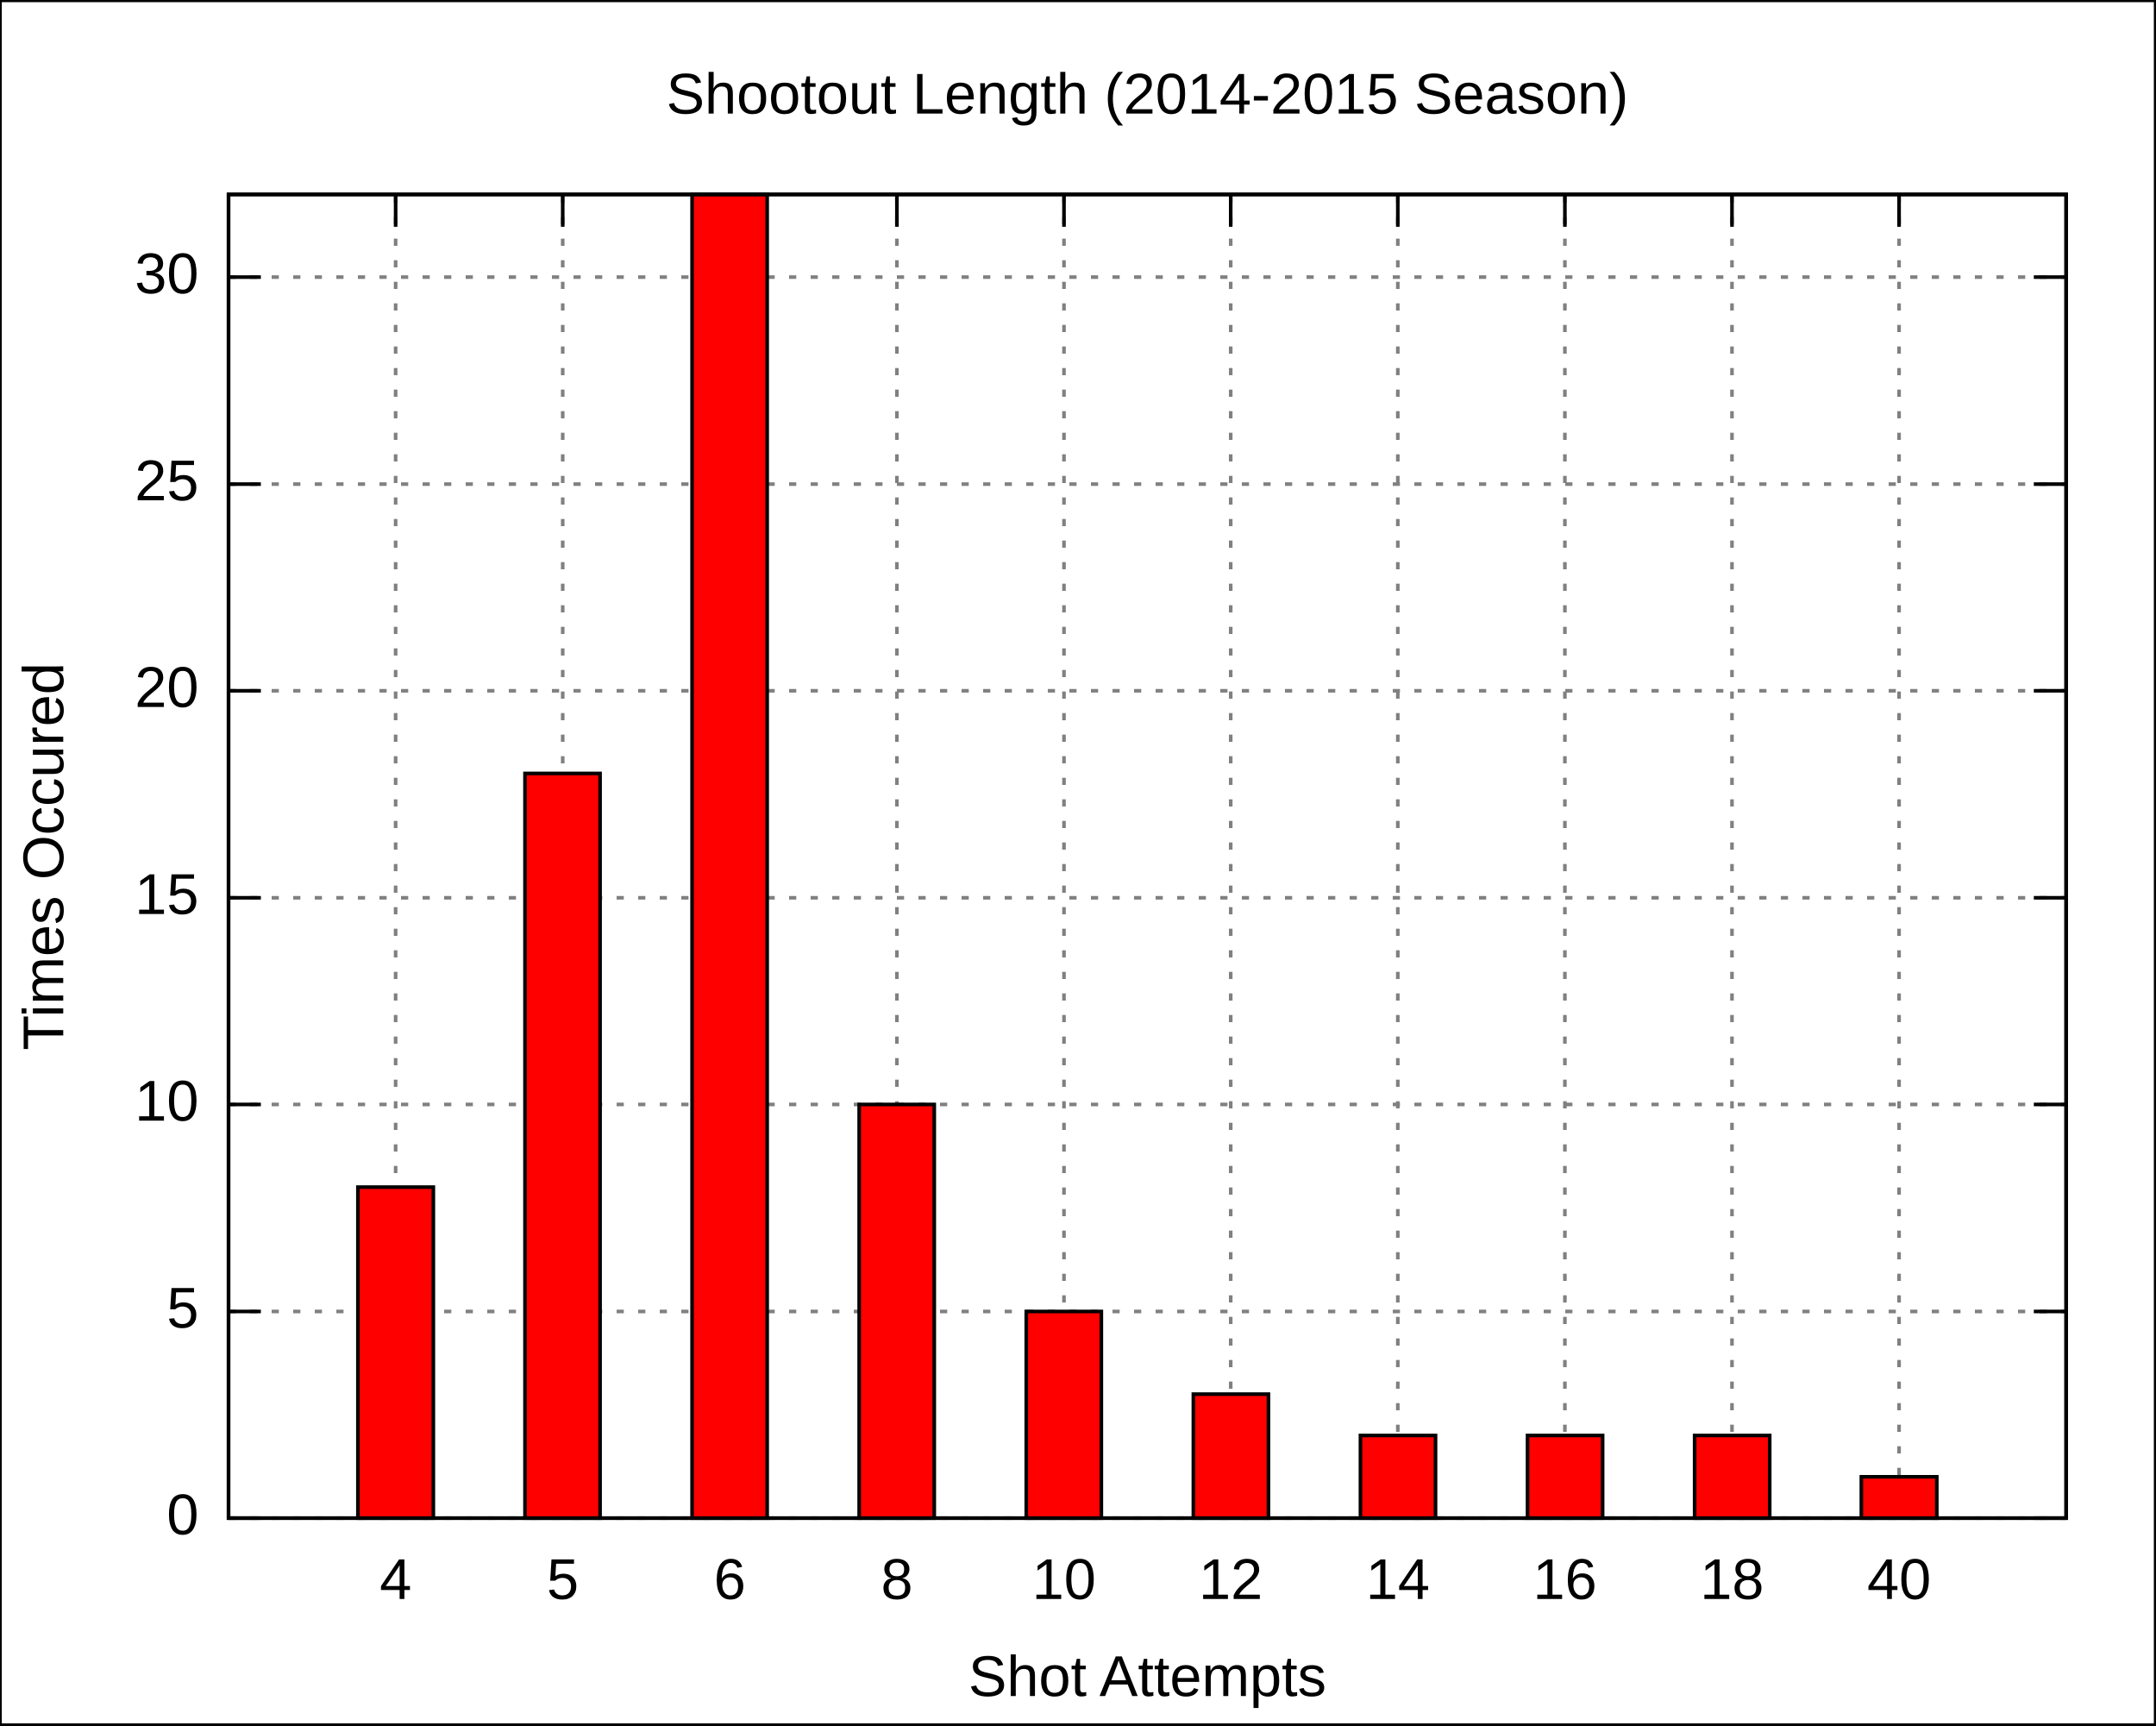
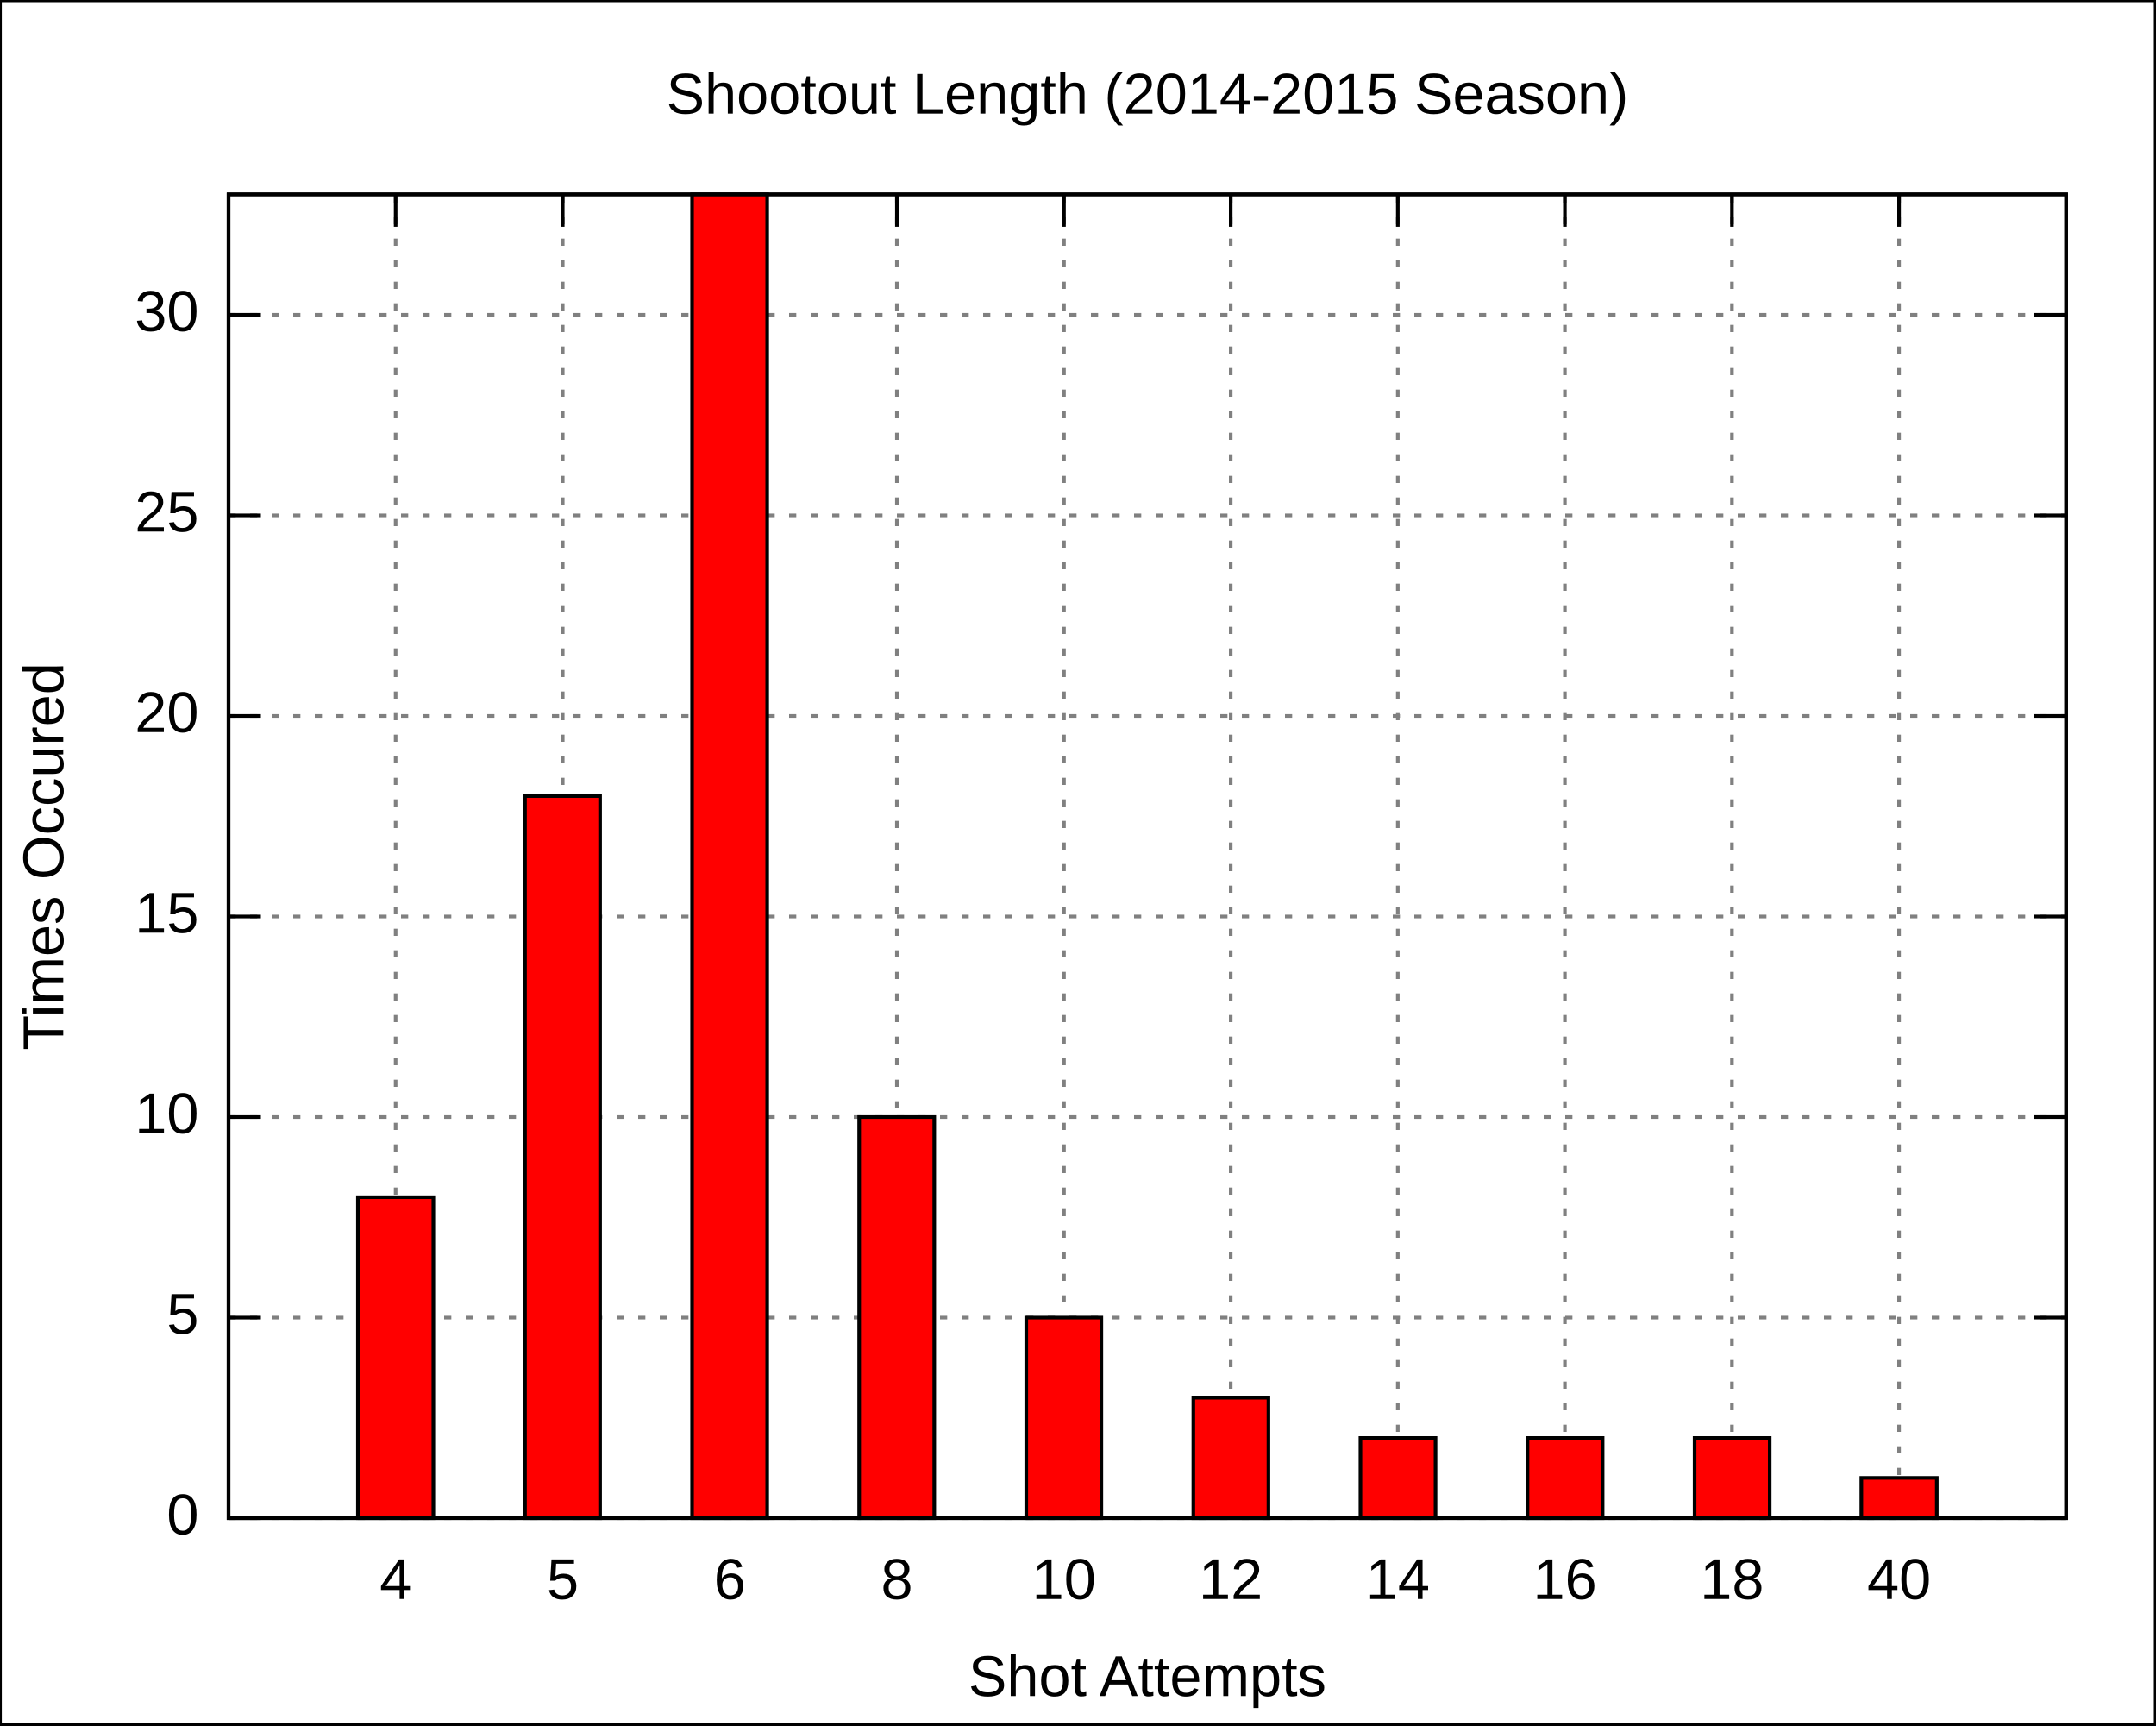
<svg xmlns="http://www.w3.org/2000/svg" xmlns:xlink="http://www.w3.org/1999/xlink" width="600" height="480" viewBox="0 0 600 480">
  <g id="gnuplot_canvas">
    <rect x="0" y="0" width="600" height="480" fill="none" />
    <defs>
      <circle id="gpDot" r="0.5" stroke-width="0.5" />
      <path id="gpPt0" stroke-width="0.222" stroke="currentColor" d="M-1,0 h2 M0,-1 v2" />
      <path id="gpPt1" stroke-width="0.222" stroke="currentColor" d="M-1,-1 L1,1 M1,-1 L-1,1" />
      <path id="gpPt2" stroke-width="0.222" stroke="currentColor" d="M-1,0 L1,0 M0,-1 L0,1 M-1,-1 L1,1 M-1,1 L1,-1" />
      <rect id="gpPt3" stroke-width="0.222" stroke="currentColor" x="-1" y="-1" width="2" height="2" />
      <rect id="gpPt4" stroke-width="0.222" stroke="currentColor" fill="currentColor" x="-1" y="-1" width="2" height="2" />
      <circle id="gpPt5" stroke-width="0.222" stroke="currentColor" cx="0" cy="0" r="1" />
      <use xlink:href="#gpPt5" id="gpPt6" fill="currentColor" stroke="none" />
      <path id="gpPt7" stroke-width="0.222" stroke="currentColor" d="M0,-1.33 L-1.33,0.67 L1.33,0.67 z" />
      <use xlink:href="#gpPt7" id="gpPt8" fill="currentColor" stroke="none" />
      <use xlink:href="#gpPt7" id="gpPt9" stroke="currentColor" transform="rotate(180)" />
      <use xlink:href="#gpPt9" id="gpPt10" fill="currentColor" stroke="none" />
      <use xlink:href="#gpPt3" id="gpPt11" stroke="currentColor" transform="rotate(45)" />
      <use xlink:href="#gpPt11" id="gpPt12" fill="currentColor" stroke="none" />
    </defs>
    <g style="fill:none; color:white; stroke:currentColor; stroke-width:1.00; stroke-linecap:butt; stroke-linejoin:miter">
</g>
    <g style="fill:none; color:black; stroke:currentColor; stroke-width:1.00; stroke-linecap:butt; stroke-linejoin:miter">
      <g style="stroke:none; shape-rendering:crispEdges">
        <polygon fill="rgb(255, 255, 255)" points="0.0,480.0 599.9,480.0 599.9,0.1 0.0,0.1 " />
      </g>
      <path stroke="black" d="M0.0,480.0 L0.0,0.1 L599.9,0.1 L599.9,480.0 L0.0,480.0  " />
    </g>
    <g style="fill:none; color:gray; stroke:currentColor; stroke-width:1.00; stroke-linecap:butt; stroke-linejoin:miter">
      <path stroke="gray" stroke-dasharray=" 2,4" class="gridline" d="M63.6,422.4 L575.0,422.4  " />
    </g>
    <g style="fill:none; color:black; stroke:currentColor; stroke-width:1.00; stroke-linecap:butt; stroke-linejoin:miter">
      <path stroke="black" d="M63.6,422.4 L72.6,422.4 M575.0,422.4 L566.0,422.4  " />
      <g transform="translate(55.3,426.9)" style="stroke:none; fill:black; font-family:Arial; font-size:12.00pt; text-anchor:end">
        <text> 0</text>
      </g>
    </g>
    <g style="fill:none; color:gray; stroke:currentColor; stroke-width:1.00; stroke-linecap:butt; stroke-linejoin:miter">
-       <path stroke="gray" stroke-dasharray=" 2,4" class="gridline" d="M63.6,364.9 L575.0,364.9  " />
-     </g>
-     <g style="fill:none; color:black; stroke:currentColor; stroke-width:1.00; stroke-linecap:butt; stroke-linejoin:miter">
-       <path stroke="black" d="M63.6,364.9 L72.6,364.9 M575.0,364.9 L566.0,364.9  " />
-       <g transform="translate(55.3,369.4)" style="stroke:none; fill:black; font-family:Arial; font-size:12.00pt; text-anchor:end">
+       <path stroke="gray" stroke-dasharray=" 2,4" class="gridline" d="M63.6,366.6 L575.0,366.6  " />
+     </g>
+     <g style="fill:none; color:black; stroke:currentColor; stroke-width:1.00; stroke-linecap:butt; stroke-linejoin:miter">
+       <path stroke="black" d="M63.6,366.6 L72.6,366.6 M575.0,366.6 L566.0,366.6  " />
+       <g transform="translate(55.3,371.1)" style="stroke:none; fill:black; font-family:Arial; font-size:12.00pt; text-anchor:end">
        <text> 5</text>
      </g>
    </g>
    <g style="fill:none; color:gray; stroke:currentColor; stroke-width:1.00; stroke-linecap:butt; stroke-linejoin:miter">
-       <path stroke="gray" stroke-dasharray=" 2,4" class="gridline" d="M63.6,307.3 L575.0,307.3  " />
-     </g>
-     <g style="fill:none; color:black; stroke:currentColor; stroke-width:1.00; stroke-linecap:butt; stroke-linejoin:miter">
-       <path stroke="black" d="M63.6,307.3 L72.6,307.3 M575.0,307.3 L566.0,307.3  " />
-       <g transform="translate(55.3,311.8)" style="stroke:none; fill:black; font-family:Arial; font-size:12.00pt; text-anchor:end">
+       <path stroke="gray" stroke-dasharray=" 2,4" class="gridline" d="M63.6,310.8 L575.0,310.8  " />
+     </g>
+     <g style="fill:none; color:black; stroke:currentColor; stroke-width:1.00; stroke-linecap:butt; stroke-linejoin:miter">
+       <path stroke="black" d="M63.6,310.8 L72.6,310.8 M575.0,310.8 L566.0,310.8  " />
+       <g transform="translate(55.3,315.3)" style="stroke:none; fill:black; font-family:Arial; font-size:12.00pt; text-anchor:end">
        <text> 10</text>
      </g>
    </g>
    <g style="fill:none; color:gray; stroke:currentColor; stroke-width:1.00; stroke-linecap:butt; stroke-linejoin:miter">
-       <path stroke="gray" stroke-dasharray=" 2,4" class="gridline" d="M63.6,249.8 L575.0,249.8  " />
-     </g>
-     <g style="fill:none; color:black; stroke:currentColor; stroke-width:1.00; stroke-linecap:butt; stroke-linejoin:miter">
-       <path stroke="black" d="M63.6,249.8 L72.6,249.8 M575.0,249.8 L566.0,249.8  " />
-       <g transform="translate(55.3,254.3)" style="stroke:none; fill:black; font-family:Arial; font-size:12.00pt; text-anchor:end">
+       <path stroke="gray" stroke-dasharray=" 2,4" class="gridline" d="M63.6,255.0 L575.0,255.0  " />
+     </g>
+     <g style="fill:none; color:black; stroke:currentColor; stroke-width:1.00; stroke-linecap:butt; stroke-linejoin:miter">
+       <path stroke="black" d="M63.6,255.0 L72.6,255.0 M575.0,255.0 L566.0,255.0  " />
+       <g transform="translate(55.3,259.5)" style="stroke:none; fill:black; font-family:Arial; font-size:12.00pt; text-anchor:end">
        <text> 15</text>
      </g>
    </g>
    <g style="fill:none; color:gray; stroke:currentColor; stroke-width:1.00; stroke-linecap:butt; stroke-linejoin:miter">
-       <path stroke="gray" stroke-dasharray=" 2,4" class="gridline" d="M63.6,192.2 L575.0,192.2  " />
-     </g>
-     <g style="fill:none; color:black; stroke:currentColor; stroke-width:1.00; stroke-linecap:butt; stroke-linejoin:miter">
-       <path stroke="black" d="M63.6,192.2 L72.6,192.2 M575.0,192.2 L566.0,192.2  " />
-       <g transform="translate(55.3,196.7)" style="stroke:none; fill:black; font-family:Arial; font-size:12.00pt; text-anchor:end">
+       <path stroke="gray" stroke-dasharray=" 2,4" class="gridline" d="M63.6,199.2 L575.0,199.2  " />
+     </g>
+     <g style="fill:none; color:black; stroke:currentColor; stroke-width:1.00; stroke-linecap:butt; stroke-linejoin:miter">
+       <path stroke="black" d="M63.6,199.2 L72.6,199.2 M575.0,199.2 L566.0,199.2  " />
+       <g transform="translate(55.3,203.7)" style="stroke:none; fill:black; font-family:Arial; font-size:12.00pt; text-anchor:end">
        <text> 20</text>
      </g>
    </g>
    <g style="fill:none; color:gray; stroke:currentColor; stroke-width:1.00; stroke-linecap:butt; stroke-linejoin:miter">
-       <path stroke="gray" stroke-dasharray=" 2,4" class="gridline" d="M63.6,134.7 L575.0,134.7  " />
-     </g>
-     <g style="fill:none; color:black; stroke:currentColor; stroke-width:1.00; stroke-linecap:butt; stroke-linejoin:miter">
-       <path stroke="black" d="M63.6,134.7 L72.6,134.7 M575.0,134.7 L566.0,134.7  " />
-       <g transform="translate(55.3,139.2)" style="stroke:none; fill:black; font-family:Arial; font-size:12.00pt; text-anchor:end">
+       <path stroke="gray" stroke-dasharray=" 2,4" class="gridline" d="M63.6,143.4 L575.0,143.4  " />
+     </g>
+     <g style="fill:none; color:black; stroke:currentColor; stroke-width:1.00; stroke-linecap:butt; stroke-linejoin:miter">
+       <path stroke="black" d="M63.6,143.4 L72.6,143.4 M575.0,143.4 L566.0,143.4  " />
+       <g transform="translate(55.3,147.9)" style="stroke:none; fill:black; font-family:Arial; font-size:12.00pt; text-anchor:end">
        <text> 25</text>
      </g>
    </g>
    <g style="fill:none; color:gray; stroke:currentColor; stroke-width:1.00; stroke-linecap:butt; stroke-linejoin:miter">
-       <path stroke="gray" stroke-dasharray=" 2,4" class="gridline" d="M63.6,77.1 L575.0,77.1  " />
-     </g>
-     <g style="fill:none; color:black; stroke:currentColor; stroke-width:1.00; stroke-linecap:butt; stroke-linejoin:miter">
-       <path stroke="black" d="M63.6,77.1 L72.6,77.1 M575.0,77.1 L566.0,77.1  " />
-       <g transform="translate(55.3,81.6)" style="stroke:none; fill:black; font-family:Arial; font-size:12.00pt; text-anchor:end">
+       <path stroke="gray" stroke-dasharray=" 2,4" class="gridline" d="M63.6,87.6 L575.0,87.6  " />
+     </g>
+     <g style="fill:none; color:black; stroke:currentColor; stroke-width:1.00; stroke-linecap:butt; stroke-linejoin:miter">
+       <path stroke="black" d="M63.6,87.6 L72.6,87.6 M575.0,87.6 L566.0,87.6  " />
+       <g transform="translate(55.3,92.1)" style="stroke:none; fill:black; font-family:Arial; font-size:12.00pt; text-anchor:end">
        <text> 30</text>
      </g>
    </g>
    <g style="fill:none; color:gray; stroke:currentColor; stroke-width:1.00; stroke-linecap:butt; stroke-linejoin:miter">
      <path stroke="gray" stroke-dasharray=" 2,4" class="gridline" d="M110.1,422.4 L110.1,54.1  " />
    </g>
    <g style="fill:none; color:black; stroke:currentColor; stroke-width:1.00; stroke-linecap:butt; stroke-linejoin:miter">
      <path stroke="black" d="M110.1,422.4 L110.1,413.4 M110.1,54.1 L110.1,63.1  " />
      <g transform="translate(110.1,444.9)" style="stroke:none; fill:black; font-family:Arial; font-size:12.00pt; text-anchor:middle">
        <text>4</text>
      </g>
    </g>
    <g style="fill:none; color:gray; stroke:currentColor; stroke-width:1.00; stroke-linecap:butt; stroke-linejoin:miter">
      <path stroke="gray" stroke-dasharray=" 2,4" class="gridline" d="M156.6,422.4 L156.6,54.1  " />
    </g>
    <g style="fill:none; color:black; stroke:currentColor; stroke-width:1.00; stroke-linecap:butt; stroke-linejoin:miter">
      <path stroke="black" d="M156.6,422.4 L156.6,413.4 M156.6,54.1 L156.6,63.1  " />
      <g transform="translate(156.6,444.9)" style="stroke:none; fill:black; font-family:Arial; font-size:12.00pt; text-anchor:middle">
        <text>5</text>
      </g>
    </g>
    <g style="fill:none; color:gray; stroke:currentColor; stroke-width:1.00; stroke-linecap:butt; stroke-linejoin:miter">
      <path stroke="gray" stroke-dasharray=" 2,4" class="gridline" d="M203.1,422.4 L203.1,54.1  " />
    </g>
    <g style="fill:none; color:black; stroke:currentColor; stroke-width:1.00; stroke-linecap:butt; stroke-linejoin:miter">
      <path stroke="black" d="M203.1,422.4 L203.1,413.4 M203.1,54.1 L203.1,63.1  " />
      <g transform="translate(203.1,444.9)" style="stroke:none; fill:black; font-family:Arial; font-size:12.00pt; text-anchor:middle">
        <text>6</text>
      </g>
    </g>
    <g style="fill:none; color:gray; stroke:currentColor; stroke-width:1.00; stroke-linecap:butt; stroke-linejoin:miter">
      <path stroke="gray" stroke-dasharray=" 2,4" class="gridline" d="M249.6,422.4 L249.6,54.1  " />
    </g>
    <g style="fill:none; color:black; stroke:currentColor; stroke-width:1.00; stroke-linecap:butt; stroke-linejoin:miter">
      <path stroke="black" d="M249.6,422.4 L249.6,413.4 M249.6,54.1 L249.6,63.1  " />
      <g transform="translate(249.6,444.9)" style="stroke:none; fill:black; font-family:Arial; font-size:12.00pt; text-anchor:middle">
        <text>8</text>
      </g>
    </g>
    <g style="fill:none; color:gray; stroke:currentColor; stroke-width:1.00; stroke-linecap:butt; stroke-linejoin:miter">
      <path stroke="gray" stroke-dasharray=" 2,4" class="gridline" d="M296.1,422.4 L296.1,54.1  " />
    </g>
    <g style="fill:none; color:black; stroke:currentColor; stroke-width:1.00; stroke-linecap:butt; stroke-linejoin:miter">
      <path stroke="black" d="M296.1,422.4 L296.1,413.4 M296.1,54.1 L296.1,63.1  " />
      <g transform="translate(296.1,444.9)" style="stroke:none; fill:black; font-family:Arial; font-size:12.00pt; text-anchor:middle">
        <text>10</text>
      </g>
    </g>
    <g style="fill:none; color:gray; stroke:currentColor; stroke-width:1.00; stroke-linecap:butt; stroke-linejoin:miter">
      <path stroke="gray" stroke-dasharray=" 2,4" class="gridline" d="M342.5,422.4 L342.5,54.1  " />
    </g>
    <g style="fill:none; color:black; stroke:currentColor; stroke-width:1.00; stroke-linecap:butt; stroke-linejoin:miter">
      <path stroke="black" d="M342.5,422.4 L342.5,413.4 M342.5,54.1 L342.5,63.1  " />
      <g transform="translate(342.5,444.9)" style="stroke:none; fill:black; font-family:Arial; font-size:12.00pt; text-anchor:middle">
        <text>12</text>
      </g>
    </g>
    <g style="fill:none; color:gray; stroke:currentColor; stroke-width:1.00; stroke-linecap:butt; stroke-linejoin:miter">
      <path stroke="gray" stroke-dasharray=" 2,4" class="gridline" d="M389.0,422.4 L389.0,54.1  " />
    </g>
    <g style="fill:none; color:black; stroke:currentColor; stroke-width:1.00; stroke-linecap:butt; stroke-linejoin:miter">
      <path stroke="black" d="M389.0,422.4 L389.0,413.4 M389.0,54.1 L389.0,63.1  " />
      <g transform="translate(389.0,444.9)" style="stroke:none; fill:black; font-family:Arial; font-size:12.00pt; text-anchor:middle">
        <text>14</text>
      </g>
    </g>
    <g style="fill:none; color:gray; stroke:currentColor; stroke-width:1.00; stroke-linecap:butt; stroke-linejoin:miter">
      <path stroke="gray" stroke-dasharray=" 2,4" class="gridline" d="M435.5,422.4 L435.5,54.1  " />
    </g>
    <g style="fill:none; color:black; stroke:currentColor; stroke-width:1.00; stroke-linecap:butt; stroke-linejoin:miter">
      <path stroke="black" d="M435.5,422.4 L435.5,413.4 M435.5,54.1 L435.5,63.1  " />
      <g transform="translate(435.5,444.9)" style="stroke:none; fill:black; font-family:Arial; font-size:12.00pt; text-anchor:middle">
        <text>16</text>
      </g>
    </g>
    <g style="fill:none; color:gray; stroke:currentColor; stroke-width:1.00; stroke-linecap:butt; stroke-linejoin:miter">
      <path stroke="gray" stroke-dasharray=" 2,4" class="gridline" d="M482.0,422.4 L482.0,54.1  " />
    </g>
    <g style="fill:none; color:black; stroke:currentColor; stroke-width:1.00; stroke-linecap:butt; stroke-linejoin:miter">
      <path stroke="black" d="M482.0,422.4 L482.0,413.4 M482.0,54.1 L482.0,63.1  " />
      <g transform="translate(482.0,444.9)" style="stroke:none; fill:black; font-family:Arial; font-size:12.00pt; text-anchor:middle">
        <text>18</text>
      </g>
    </g>
    <g style="fill:none; color:gray; stroke:currentColor; stroke-width:1.00; stroke-linecap:butt; stroke-linejoin:miter">
      <path stroke="gray" stroke-dasharray=" 2,4" class="gridline" d="M528.5,422.4 L528.5,54.1  " />
    </g>
    <g style="fill:none; color:black; stroke:currentColor; stroke-width:1.00; stroke-linecap:butt; stroke-linejoin:miter">
      <path stroke="black" d="M528.5,422.4 L528.5,413.4 M528.5,54.1 L528.5,63.1  " />
      <g transform="translate(528.5,444.9)" style="stroke:none; fill:black; font-family:Arial; font-size:12.00pt; text-anchor:middle">
        <text>40</text>
      </g>
      <path stroke="black" d="M63.6,54.1 L63.6,422.4 L575.0,422.4 L575.0,54.1 L63.6,54.1 Z  " />
      <g transform="translate(17.6,238.3) rotate(270)" style="stroke:none; fill:black; font-family:Arial; font-size:12.00pt; text-anchor:middle">
        <text>Times Occured</text>
      </g>
      <g transform="translate(319.3,471.9)" style="stroke:none; fill:black; font-family:Arial; font-size:12.00pt; text-anchor:middle">
        <text>Shot Attempts</text>
      </g>
      <g transform="translate(319.3,31.6)" style="stroke:none; fill:black; font-family:Arial; font-size:12.00pt; text-anchor:middle">
        <text>Shootout Length (2014-2015 Season)</text>
      </g>
    </g>
    <g id="gnuplot_plot_1">
      <g style="fill:none; color:red; stroke:currentColor; stroke-width:1.00; stroke-linecap:butt; stroke-linejoin:miter">
        <g style="stroke:none; shape-rendering:crispEdges">
-           <polygon fill="red" points="99.6,422.4 120.7,422.4 120.7,330.2 99.6,330.2 " />
-         </g>
-         <path stroke="black" d="M99.6,422.4 L99.6,330.3 L120.6,330.3 L120.6,422.4 L99.6,422.4 Z  " />
-         <g style="stroke:none; shape-rendering:crispEdges">
-           <polygon fill="currentColor" points="146.1,422.4 167.1,422.4 167.1,215.1 146.1,215.1 " />
-         </g>
-         <path stroke="black" d="M146.1,422.4 L146.1,215.2 L167.0,215.2 L167.0,422.4 L146.1,422.4 Z  " />
+           <polygon fill="red" points="99.6,422.4 120.7,422.4 120.7,333.0 99.6,333.0 " />
+         </g>
+         <path stroke="black" d="M99.6,422.4 L99.6,333.1 L120.6,333.1 L120.6,422.4 L99.6,422.4 Z  " />
+         <g style="stroke:none; shape-rendering:crispEdges">
+           <polygon fill="currentColor" points="146.1,422.4 167.1,422.4 167.1,221.4 146.1,221.4 " />
+         </g>
+         <path stroke="black" d="M146.1,422.4 L146.1,221.5 L167.0,221.5 L167.0,422.4 L146.1,422.4 Z  " />
        <g style="stroke:none; shape-rendering:crispEdges">
          <polygon fill="currentColor" points="192.6,422.4 213.6,422.4 213.6,54.0 192.6,54.0 " />
        </g>
        <path stroke="black" d="M192.6,422.4 L192.6,54.1 L213.5,54.1 L213.5,422.4 L192.6,422.4 Z  " />
        <g style="stroke:none; shape-rendering:crispEdges">
-           <polygon fill="currentColor" points="239.1,422.4 260.1,422.4 260.1,307.2 239.1,307.2 " />
-         </g>
-         <path stroke="black" d="M239.1,422.4 L239.1,307.3 L260.0,307.3 L260.0,422.4 L239.1,422.4 Z  " />
-         <g style="stroke:none; shape-rendering:crispEdges">
-           <polygon fill="currentColor" points="285.6,422.4 306.6,422.4 306.6,364.8 285.6,364.8 " />
-         </g>
-         <path stroke="black" d="M285.6,422.4 L285.6,364.9 L306.5,364.9 L306.5,422.4 L285.6,422.4 Z  " />
-         <g style="stroke:none; shape-rendering:crispEdges">
-           <polygon fill="currentColor" points="332.1,422.4 353.1,422.4 353.1,387.8 332.1,387.8 " />
-         </g>
-         <path stroke="black" d="M332.1,422.4 L332.1,387.9 L353.0,387.9 L353.0,422.4 L332.1,422.4 Z  " />
-         <g style="stroke:none; shape-rendering:crispEdges">
-           <polygon fill="currentColor" points="378.6,422.4 399.6,422.4 399.6,399.3 378.6,399.3 " />
-         </g>
-         <path stroke="black" d="M378.6,422.4 L378.6,399.4 L399.5,399.4 L399.5,422.4 L378.6,422.4 Z  " />
-         <g style="stroke:none; shape-rendering:crispEdges">
-           <polygon fill="currentColor" points="425.1,422.4 446.1,422.4 446.1,399.3 425.1,399.3 " />
-         </g>
-         <path stroke="black" d="M425.1,422.4 L425.1,399.4 L446.0,399.4 L446.0,422.4 L425.1,422.4 Z  " />
-         <g style="stroke:none; shape-rendering:crispEdges">
-           <polygon fill="currentColor" points="471.6,422.4 492.6,422.4 492.6,399.3 471.6,399.3 " />
-         </g>
-         <path stroke="black" d="M471.6,422.4 L471.6,399.4 L492.5,399.4 L492.5,422.4 L471.6,422.4 Z  " />
-         <g style="stroke:none; shape-rendering:crispEdges">
-           <polygon fill="currentColor" points="518.0,422.4 539.1,422.4 539.1,410.8 518.0,410.8 " />
-         </g>
-         <path stroke="black" d="M518.0,422.4 L518.0,410.9 L539.0,410.9 L539.0,422.4 L518.0,422.4 Z  " />
+           <polygon fill="currentColor" points="239.1,422.4 260.1,422.4 260.1,310.7 239.1,310.7 " />
+         </g>
+         <path stroke="black" d="M239.1,422.4 L239.1,310.8 L260.0,310.8 L260.0,422.4 L239.1,422.4 Z  " />
+         <g style="stroke:none; shape-rendering:crispEdges">
+           <polygon fill="currentColor" points="285.6,422.4 306.6,422.4 306.6,366.5 285.6,366.5 " />
+         </g>
+         <path stroke="black" d="M285.6,422.4 L285.6,366.6 L306.5,366.6 L306.5,422.4 L285.6,422.4 Z  " />
+         <g style="stroke:none; shape-rendering:crispEdges">
+           <polygon fill="currentColor" points="332.1,422.4 353.1,422.4 353.1,388.8 332.1,388.8 " />
+         </g>
+         <path stroke="black" d="M332.1,422.4 L332.1,388.9 L353.0,388.9 L353.0,422.4 L332.1,422.4 Z  " />
+         <g style="stroke:none; shape-rendering:crispEdges">
+           <polygon fill="currentColor" points="378.6,422.4 399.6,422.4 399.6,400.0 378.6,400.0 " />
+         </g>
+         <path stroke="black" d="M378.6,422.4 L378.6,400.1 L399.5,400.1 L399.5,422.4 L378.6,422.4 Z  " />
+         <g style="stroke:none; shape-rendering:crispEdges">
+           <polygon fill="currentColor" points="425.1,422.4 446.1,422.4 446.1,400.0 425.1,400.0 " />
+         </g>
+         <path stroke="black" d="M425.1,422.4 L425.1,400.1 L446.0,400.1 L446.0,422.4 L425.1,422.4 Z  " />
+         <g style="stroke:none; shape-rendering:crispEdges">
+           <polygon fill="currentColor" points="471.6,422.4 492.6,422.4 492.6,400.0 471.6,400.0 " />
+         </g>
+         <path stroke="black" d="M471.6,422.4 L471.6,400.1 L492.5,400.1 L492.5,422.4 L471.6,422.4 Z  " />
+         <g style="stroke:none; shape-rendering:crispEdges">
+           <polygon fill="currentColor" points="518.0,422.4 539.1,422.4 539.1,411.1 518.0,411.1 " />
+         </g>
+         <path stroke="black" d="M518.0,422.4 L518.0,411.2 L539.0,411.2 L539.0,422.4 L518.0,422.4 Z  " />
      </g>
    </g>
    <g style="fill:none; color:black; stroke:currentColor; stroke-width:1.00; stroke-linecap:butt; stroke-linejoin:miter">
      <path stroke="black" d="M63.6,54.1 L63.6,422.4 L575.0,422.4 L575.0,54.1 L63.6,54.1 Z  " />
    </g>
  </g>
</svg>
